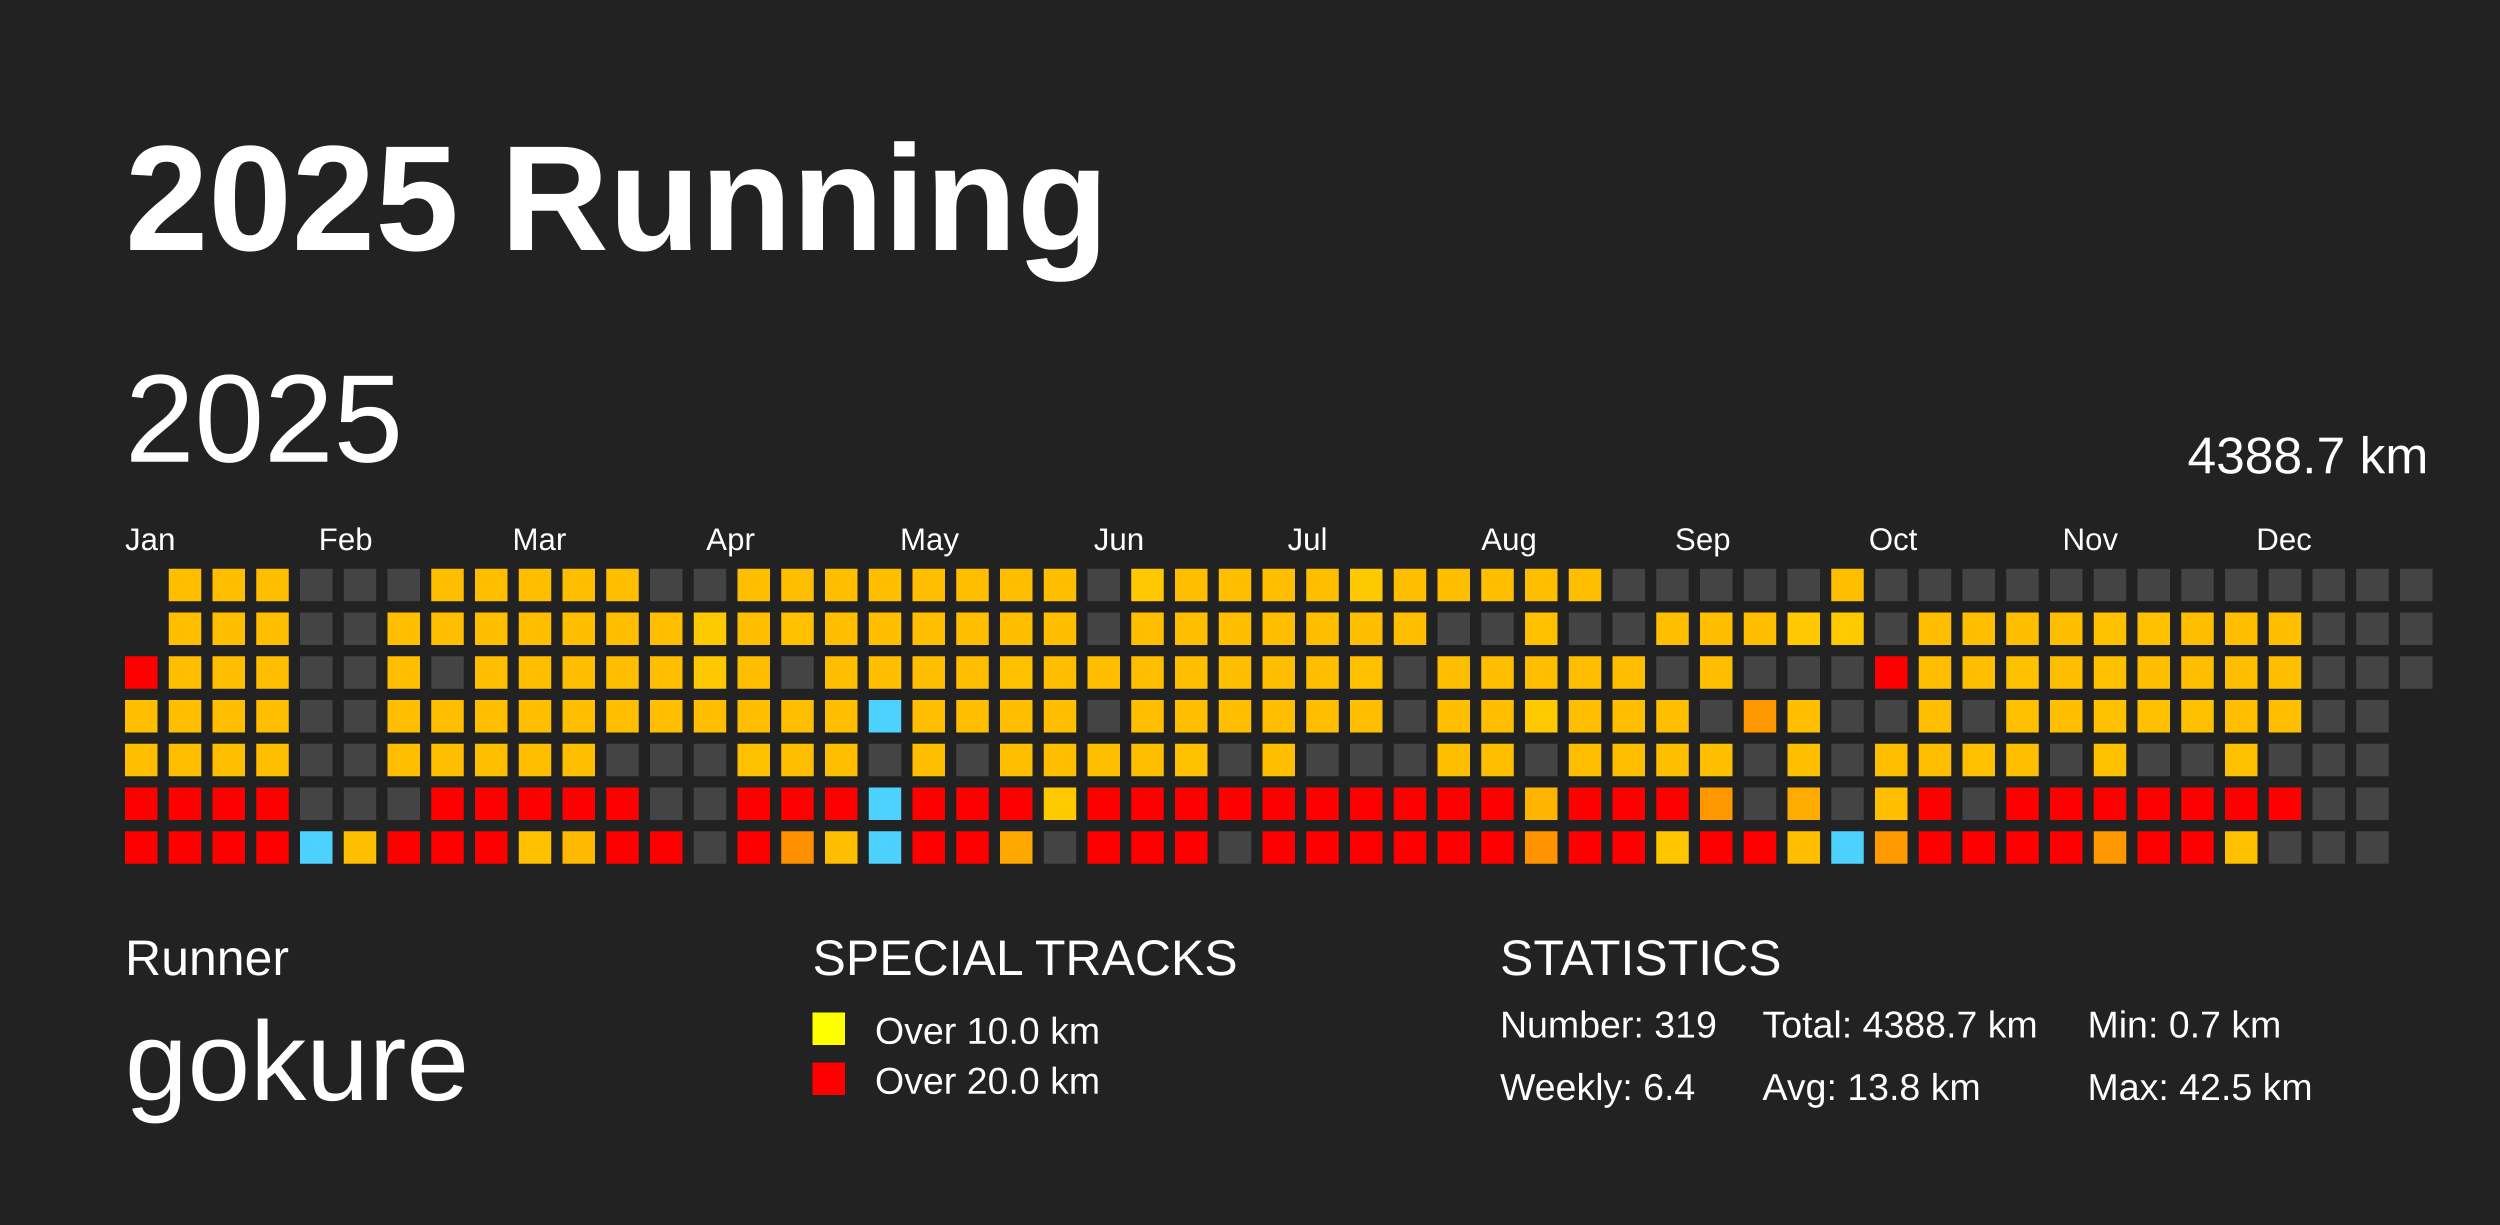
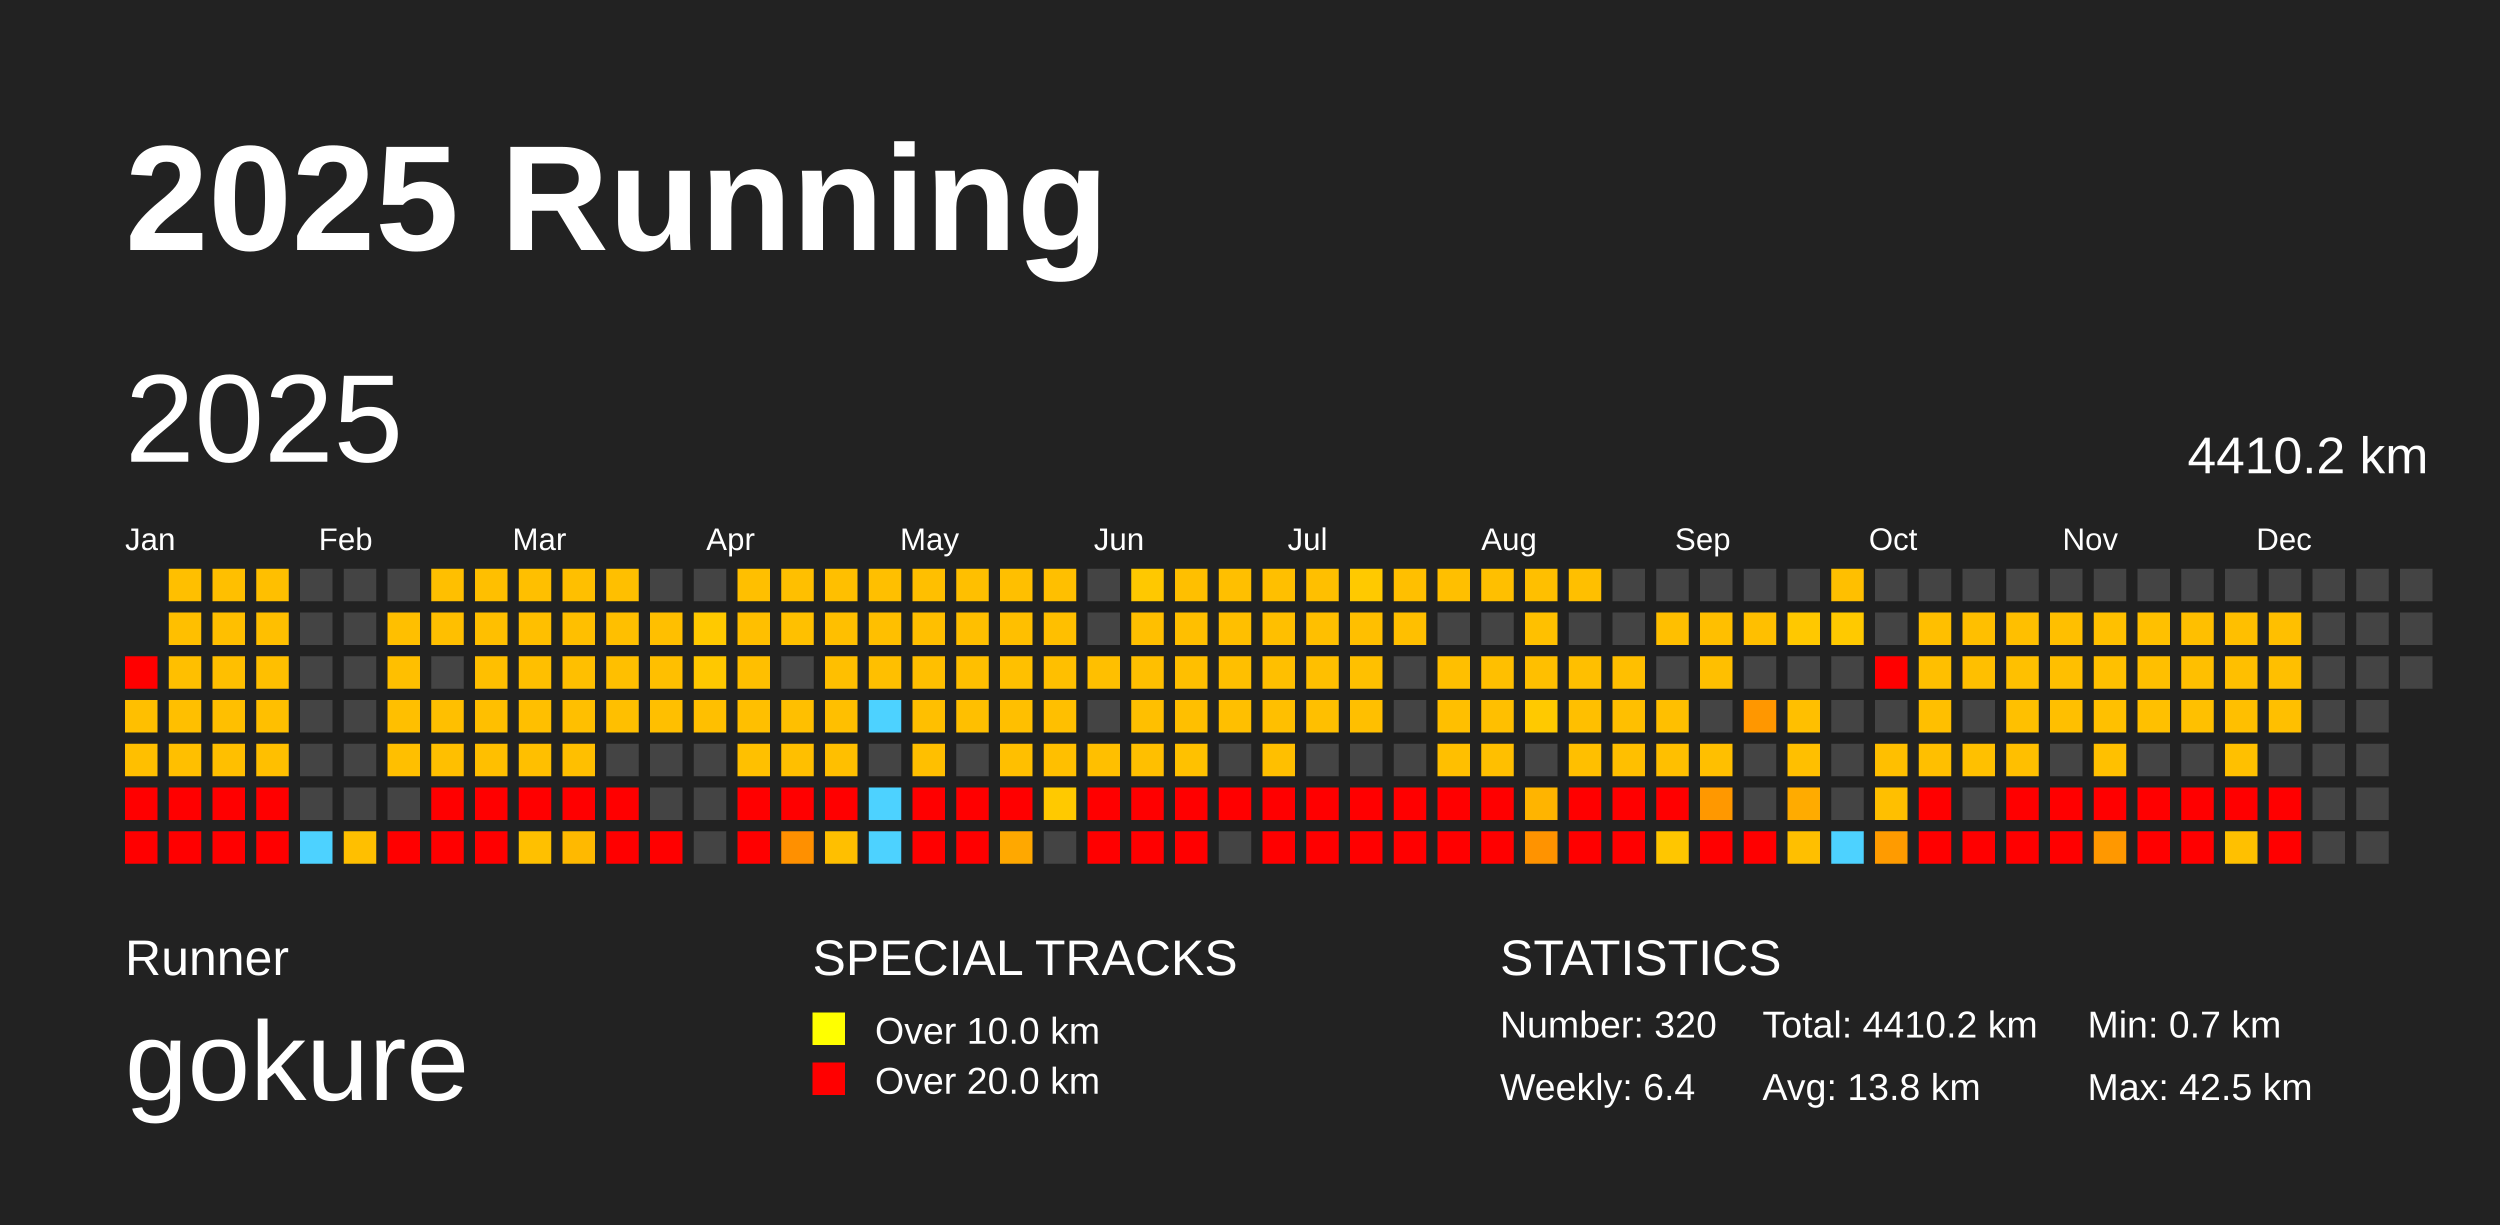
<svg xmlns="http://www.w3.org/2000/svg" baseProfile="full" height="98mm" version="1.1" viewBox="0,0,200,98" width="200mm">
  <defs />
  <rect fill="#222222" height="98" width="200" x="0" y="0" />
  <text fill="#FFFFFF" style="font-size:12px; font-family:Arial; font-weight:bold;" x="10" y="20">2025 Running</text>
  <text fill="#FFFFFF" style="font-size:4px; font-family:Arial" x="10" y="78">Runner</text>
  <text fill="#FFFFFF" style="font-size:9px; font-family:Arial" x="10" y="88">gokure</text>
  <text fill="#FFFFFF" style="font-size:4px; font-family:Arial" x="65" y="78">SPECIAL TRACKS</text>
  <rect fill="yellow" height="2.6" width="2.6" x="65" y="81" />
  <text fill="#FFFFFF" style="font-size:3px; font-family:Arial" x="70" y="83.5">Over 10.0 km</text>
  <rect fill="red" height="2.6" width="2.6" x="65" y="85" />
  <text fill="#FFFFFF" style="font-size:3px; font-family:Arial" x="70" y="87.5">Over 20.0 km</text>
  <text fill="#FFFFFF" style="font-size:4px; font-family:Arial" x="120" y="78">STATISTICS</text>
-   <text fill="#FFFFFF" style="font-size:3px; font-family:Arial" x="120" y="83">Number: 319</text>
+   <text fill="#FFFFFF" style="font-size:3px; font-family:Arial" x="120" y="83">Number: 320</text>
  <text fill="#FFFFFF" style="font-size:3px; font-family:Arial" x="120" y="88">Weekly: 6.4</text>
-   <text fill="#FFFFFF" style="font-size:3px; font-family:Arial" x="141" y="83">Total: 4388.7 km</text>
+   <text fill="#FFFFFF" style="font-size:3px; font-family:Arial" x="141" y="83">Total: 4410.2 km</text>
  <text fill="#FFFFFF" style="font-size:3px; font-family:Arial" x="141" y="88">Avg: 13.8 km</text>
  <text fill="#FFFFFF" style="font-size:3px; font-family:Arial" x="167" y="83">Min: 0.7 km</text>
  <text fill="#FFFFFF" style="font-size:3px; font-family:Arial" x="167" y="88">Max: 42.5 km</text>
  <text dominant-baseline="hanging" fill="#FFFFFF" style="font-size:10.0px; font-family:Arial;" x="10" y="30">2025</text>
-   <text dominant-baseline="hanging" fill="#FFFFFF" style="font-size:4.125px; font-family:Arial;" x="175" y="35">4388.7 km</text>
+   <text dominant-baseline="hanging" fill="#FFFFFF" style="font-size:4.125px; font-family:Arial;" x="175" y="35">4410.2 km</text>
  <text fill="#FFFFFF" style="font-size:2.5px; font-family:Arial" x="10.0" y="44">Jan</text>
  <text fill="#FFFFFF" style="font-size:2.5px; font-family:Arial" x="25.5" y="44">Feb</text>
  <text fill="#FFFFFF" style="font-size:2.5px; font-family:Arial" x="41.0" y="44">Mar</text>
  <text fill="#FFFFFF" style="font-size:2.5px; font-family:Arial" x="56.5" y="44">Apr</text>
  <text fill="#FFFFFF" style="font-size:2.5px; font-family:Arial" x="72.0" y="44">May</text>
  <text fill="#FFFFFF" style="font-size:2.5px; font-family:Arial" x="87.5" y="44">Jun</text>
  <text fill="#FFFFFF" style="font-size:2.5px; font-family:Arial" x="103.0" y="44">Jul</text>
  <text fill="#FFFFFF" style="font-size:2.5px; font-family:Arial" x="118.5" y="44">Aug</text>
  <text fill="#FFFFFF" style="font-size:2.5px; font-family:Arial" x="134.0" y="44">Sep</text>
  <text fill="#FFFFFF" style="font-size:2.5px; font-family:Arial" x="149.5" y="44">Oct</text>
  <text fill="#FFFFFF" style="font-size:2.5px; font-family:Arial" x="165.0" y="44">Nov</text>
  <text fill="#FFFFFF" style="font-size:2.5px; font-family:Arial" x="180.5" y="44">Dec</text>
  <rect fill="red" height="2.6" width="2.6" x="10.0" y="52.5" />
  <rect fill="#ffbf00" height="2.6" width="2.6" x="10.0" y="56.0" />
  <rect fill="#ffbf00" height="2.6" width="2.6" x="10.0" y="59.5" />
  <rect fill="red" height="2.6" width="2.6" x="10.0" y="63.0" />
  <rect fill="red" height="2.6" width="2.6" x="10.0" y="66.5" />
  <rect fill="#ffbf00" height="2.6" width="2.6" x="13.5" y="45.5" />
  <rect fill="#ffbf00" height="2.6" width="2.6" x="13.5" y="49.0" />
  <rect fill="#ffbf00" height="2.6" width="2.6" x="13.5" y="52.5" />
  <rect fill="#ffbf00" height="2.6" width="2.6" x="13.5" y="56.0" />
  <rect fill="#ffbf00" height="2.6" width="2.6" x="13.5" y="59.5" />
  <rect fill="red" height="2.6" width="2.6" x="13.5" y="63.0" />
  <rect fill="red" height="2.6" width="2.6" x="13.5" y="66.5" />
  <rect fill="#ffbf00" height="2.6" width="2.6" x="17.0" y="45.5" />
  <rect fill="#ffbf00" height="2.6" width="2.6" x="17.0" y="49.0" />
  <rect fill="#ffbf00" height="2.6" width="2.6" x="17.0" y="52.5" />
  <rect fill="#ffbf00" height="2.6" width="2.6" x="17.0" y="56.0" />
  <rect fill="#ffbf00" height="2.6" width="2.6" x="17.0" y="59.5" />
  <rect fill="red" height="2.6" width="2.6" x="17.0" y="63.0" />
  <rect fill="red" height="2.6" width="2.6" x="17.0" y="66.5" />
  <rect fill="#ffbf00" height="2.6" width="2.6" x="20.5" y="45.5" />
  <rect fill="#ffbf00" height="2.6" width="2.6" x="20.5" y="49.0" />
  <rect fill="#ffbf00" height="2.6" width="2.6" x="20.5" y="52.5" />
  <rect fill="#ffbf00" height="2.6" width="2.6" x="20.5" y="56.0" />
  <rect fill="#ffbf00" height="2.6" width="2.6" x="20.5" y="59.5" />
  <rect fill="red" height="2.6" width="2.6" x="20.5" y="63.0" />
  <rect fill="red" height="2.6" width="2.6" x="20.5" y="66.5" />
  <rect fill="#444444" height="2.6" width="2.6" x="24.0" y="45.5" />
  <rect fill="#444444" height="2.6" width="2.6" x="24.0" y="49.0" />
  <rect fill="#444444" height="2.6" width="2.6" x="24.0" y="52.5" />
  <rect fill="#444444" height="2.6" width="2.6" x="24.0" y="56.0" />
  <rect fill="#444444" height="2.6" width="2.6" x="24.0" y="59.5" />
  <rect fill="#444444" height="2.6" width="2.6" x="24.0" y="63.0" />
  <rect fill="#4dd2ff" height="2.6" width="2.6" x="24.0" y="66.5" />
  <rect fill="#444444" height="2.6" width="2.6" x="27.5" y="45.5" />
  <rect fill="#444444" height="2.6" width="2.6" x="27.5" y="49.0" />
  <rect fill="#444444" height="2.6" width="2.6" x="27.5" y="52.5" />
  <rect fill="#444444" height="2.6" width="2.6" x="27.5" y="56.0" />
  <rect fill="#444444" height="2.6" width="2.6" x="27.5" y="59.5" />
  <rect fill="#444444" height="2.6" width="2.6" x="27.5" y="63.0" />
  <rect fill="#ffbf00" height="2.6" width="2.6" x="27.5" y="66.5" />
  <rect fill="#444444" height="2.6" width="2.6" x="31.0" y="45.5" />
  <rect fill="#ffbf00" height="2.6" width="2.6" x="31.0" y="49.0" />
  <rect fill="#ffbf00" height="2.6" width="2.6" x="31.0" y="52.5" />
  <rect fill="#ffbf00" height="2.6" width="2.6" x="31.0" y="56.0" />
  <rect fill="#ffbf00" height="2.6" width="2.6" x="31.0" y="59.5" />
  <rect fill="#444444" height="2.6" width="2.6" x="31.0" y="63.0" />
  <rect fill="red" height="2.6" width="2.6" x="31.0" y="66.5" />
  <rect fill="#ffbf00" height="2.6" width="2.6" x="34.5" y="45.5" />
  <rect fill="#ffbf00" height="2.6" width="2.6" x="34.5" y="49.0" />
  <rect fill="#444444" height="2.6" width="2.6" x="34.5" y="52.5" />
  <rect fill="#ffbf00" height="2.6" width="2.6" x="34.5" y="56.0" />
  <rect fill="#ffbf00" height="2.6" width="2.6" x="34.5" y="59.5" />
  <rect fill="red" height="2.6" width="2.6" x="34.5" y="63.0" />
  <rect fill="red" height="2.6" width="2.6" x="34.5" y="66.5" />
  <rect fill="#ffbf00" height="2.6" width="2.6" x="38.0" y="45.5" />
  <rect fill="#ffbf00" height="2.6" width="2.6" x="38.0" y="49.0" />
  <rect fill="#ffbf00" height="2.6" width="2.6" x="38.0" y="52.5" />
  <rect fill="#ffbf00" height="2.6" width="2.6" x="38.0" y="56.0" />
  <rect fill="#ffbf00" height="2.6" width="2.6" x="38.0" y="59.5" />
  <rect fill="red" height="2.6" width="2.6" x="38.0" y="63.0" />
  <rect fill="red" height="2.6" width="2.6" x="38.0" y="66.5" />
  <rect fill="#ffbf00" height="2.6" width="2.6" x="41.5" y="45.5" />
  <rect fill="#ffbf00" height="2.6" width="2.6" x="41.5" y="49.0" />
  <rect fill="#ffbf00" height="2.6" width="2.6" x="41.5" y="52.5" />
  <rect fill="#ffbf00" height="2.6" width="2.6" x="41.5" y="56.0" />
  <rect fill="#ffbf00" height="2.6" width="2.6" x="41.5" y="59.5" />
  <rect fill="red" height="2.6" width="2.6" x="41.5" y="63.0" />
  <rect fill="#ffc000" height="2.6" width="2.6" x="41.5" y="66.5" />
  <rect fill="#ffbf00" height="2.6" width="2.6" x="45.0" y="45.5" />
  <rect fill="#ffbf00" height="2.6" width="2.6" x="45.0" y="49.0" />
  <rect fill="#ffbf00" height="2.6" width="2.6" x="45.0" y="52.5" />
  <rect fill="#ffbf00" height="2.6" width="2.6" x="45.0" y="56.0" />
  <rect fill="#ffbf00" height="2.6" width="2.6" x="45.0" y="59.5" />
  <rect fill="red" height="2.6" width="2.6" x="45.0" y="63.0" />
  <rect fill="#ffb900" height="2.6" width="2.6" x="45.0" y="66.5" />
  <rect fill="#ffbf00" height="2.6" width="2.6" x="48.5" y="45.5" />
  <rect fill="#ffbf00" height="2.6" width="2.6" x="48.5" y="49.0" />
  <rect fill="#ffbf00" height="2.6" width="2.6" x="48.5" y="52.5" />
  <rect fill="#ffbf00" height="2.6" width="2.6" x="48.5" y="56.0" />
  <rect fill="#444444" height="2.6" width="2.6" x="48.5" y="59.5" />
  <rect fill="red" height="2.6" width="2.6" x="48.5" y="63.0" />
  <rect fill="red" height="2.6" width="2.6" x="48.5" y="66.5" />
  <rect fill="#444444" height="2.6" width="2.6" x="52.0" y="45.5" />
  <rect fill="#ffbf00" height="2.6" width="2.6" x="52.0" y="49.0" />
  <rect fill="#ffbf00" height="2.6" width="2.6" x="52.0" y="52.5" />
  <rect fill="#ffbf00" height="2.6" width="2.6" x="52.0" y="56.0" />
  <rect fill="#444444" height="2.6" width="2.6" x="52.0" y="59.5" />
  <rect fill="#444444" height="2.6" width="2.6" x="52.0" y="63.0" />
  <rect fill="red" height="2.6" width="2.6" x="52.0" y="66.5" />
  <rect fill="#444444" height="2.6" width="2.6" x="55.5" y="45.5" />
  <rect fill="#ffc900" height="2.6" width="2.6" x="55.5" y="49.0" />
  <rect fill="#ffc800" height="2.6" width="2.6" x="55.5" y="52.5" />
  <rect fill="#ffbf00" height="2.6" width="2.6" x="55.5" y="56.0" />
  <rect fill="#444444" height="2.6" width="2.6" x="55.5" y="59.5" />
  <rect fill="#444444" height="2.6" width="2.6" x="55.5" y="63.0" />
  <rect fill="#444444" height="2.6" width="2.6" x="55.5" y="66.5" />
  <rect fill="#ffbf00" height="2.6" width="2.6" x="59.0" y="45.5" />
  <rect fill="#ffbf00" height="2.6" width="2.6" x="59.0" y="49.0" />
  <rect fill="#ffbf00" height="2.6" width="2.6" x="59.0" y="52.5" />
  <rect fill="#ffbf00" height="2.6" width="2.6" x="59.0" y="56.0" />
  <rect fill="#ffc000" height="2.6" width="2.6" x="59.0" y="59.5" />
  <rect fill="red" height="2.6" width="2.6" x="59.0" y="63.0" />
  <rect fill="red" height="2.6" width="2.6" x="59.0" y="66.5" />
  <rect fill="#ffbf00" height="2.6" width="2.6" x="62.5" y="45.5" />
  <rect fill="#ffc000" height="2.6" width="2.6" x="62.5" y="49.0" />
  <rect fill="#444444" height="2.6" width="2.6" x="62.5" y="52.5" />
  <rect fill="#ffbf00" height="2.6" width="2.6" x="62.5" y="56.0" />
  <rect fill="#ffbf00" height="2.6" width="2.6" x="62.5" y="59.5" />
  <rect fill="red" height="2.6" width="2.6" x="62.5" y="63.0" />
  <rect fill="#ff9000" height="2.6" width="2.6" x="62.5" y="66.5" />
  <rect fill="#ffbf00" height="2.6" width="2.6" x="66.0" y="45.5" />
  <rect fill="#ffbf00" height="2.6" width="2.6" x="66.0" y="49.0" />
  <rect fill="#ffbf00" height="2.6" width="2.6" x="66.0" y="52.5" />
  <rect fill="#ffbf00" height="2.6" width="2.6" x="66.0" y="56.0" />
  <rect fill="#ffbf00" height="2.6" width="2.6" x="66.0" y="59.5" />
  <rect fill="red" height="2.6" width="2.6" x="66.0" y="63.0" />
  <rect fill="#ffbf00" height="2.6" width="2.6" x="66.0" y="66.5" />
  <rect fill="#ffbf00" height="2.6" width="2.6" x="69.5" y="45.5" />
  <rect fill="#ffbf00" height="2.6" width="2.6" x="69.5" y="49.0" />
  <rect fill="#ffbf00" height="2.6" width="2.6" x="69.5" y="52.5" />
  <rect fill="#4dd2ff" height="2.6" width="2.6" x="69.5" y="56.0" />
  <rect fill="#444444" height="2.6" width="2.6" x="69.5" y="59.5" />
  <rect fill="#4dd2ff" height="2.6" width="2.6" x="69.5" y="63.0" />
  <rect fill="#4dd2ff" height="2.6" width="2.6" x="69.5" y="66.5" />
  <rect fill="#ffbf00" height="2.6" width="2.6" x="73.0" y="45.5" />
  <rect fill="#ffbf00" height="2.6" width="2.6" x="73.0" y="49.0" />
  <rect fill="#ffbf00" height="2.6" width="2.6" x="73.0" y="52.5" />
  <rect fill="#ffbf00" height="2.6" width="2.6" x="73.0" y="56.0" />
  <rect fill="#ffbf00" height="2.6" width="2.6" x="73.0" y="59.5" />
  <rect fill="red" height="2.6" width="2.6" x="73.0" y="63.0" />
  <rect fill="red" height="2.6" width="2.6" x="73.0" y="66.5" />
  <rect fill="#ffbf00" height="2.6" width="2.6" x="76.5" y="45.5" />
  <rect fill="#ffbf00" height="2.6" width="2.6" x="76.5" y="49.0" />
  <rect fill="#ffbf00" height="2.6" width="2.6" x="76.5" y="52.5" />
  <rect fill="#ffbf00" height="2.6" width="2.6" x="76.5" y="56.0" />
  <rect fill="#444444" height="2.6" width="2.6" x="76.5" y="59.5" />
  <rect fill="red" height="2.6" width="2.6" x="76.5" y="63.0" />
  <rect fill="red" height="2.6" width="2.6" x="76.5" y="66.5" />
  <rect fill="#ffbf00" height="2.6" width="2.6" x="80.0" y="45.5" />
  <rect fill="#ffbf00" height="2.6" width="2.6" x="80.0" y="49.0" />
  <rect fill="#ffc000" height="2.6" width="2.6" x="80.0" y="52.5" />
  <rect fill="#ffbf00" height="2.6" width="2.6" x="80.0" y="56.0" />
  <rect fill="#ffbf00" height="2.6" width="2.6" x="80.0" y="59.5" />
  <rect fill="red" height="2.6" width="2.6" x="80.0" y="63.0" />
  <rect fill="#ffa800" height="2.6" width="2.6" x="80.0" y="66.5" />
  <rect fill="#ffbf00" height="2.6" width="2.6" x="83.5" y="45.5" />
  <rect fill="#ffbf00" height="2.6" width="2.6" x="83.5" y="49.0" />
  <rect fill="#ffbf00" height="2.6" width="2.6" x="83.5" y="52.5" />
  <rect fill="#ffbf00" height="2.6" width="2.6" x="83.5" y="56.0" />
  <rect fill="#ffbf00" height="2.6" width="2.6" x="83.5" y="59.5" />
  <rect fill="#ffc900" height="2.6" width="2.6" x="83.5" y="63.0" />
  <rect fill="#444444" height="2.6" width="2.6" x="83.5" y="66.5" />
  <rect fill="#444444" height="2.6" width="2.6" x="87.0" y="45.5" />
  <rect fill="#444444" height="2.6" width="2.6" x="87.0" y="49.0" />
  <rect fill="#ffbf00" height="2.6" width="2.6" x="87.0" y="52.5" />
  <rect fill="#444444" height="2.6" width="2.6" x="87.0" y="56.0" />
  <rect fill="#ffbf00" height="2.6" width="2.6" x="87.0" y="59.5" />
  <rect fill="red" height="2.6" width="2.6" x="87.0" y="63.0" />
  <rect fill="red" height="2.6" width="2.6" x="87.0" y="66.5" />
  <rect fill="#ffc800" height="2.6" width="2.6" x="90.5" y="45.5" />
  <rect fill="#ffbf00" height="2.6" width="2.6" x="90.5" y="49.0" />
  <rect fill="#ffbf00" height="2.6" width="2.6" x="90.5" y="52.5" />
  <rect fill="#ffbf00" height="2.6" width="2.6" x="90.5" y="56.0" />
  <rect fill="#ffbf00" height="2.6" width="2.6" x="90.5" y="59.5" />
  <rect fill="red" height="2.6" width="2.6" x="90.5" y="63.0" />
  <rect fill="red" height="2.6" width="2.6" x="90.5" y="66.5" />
  <rect fill="#ffbf00" height="2.6" width="2.6" x="94.0" y="45.5" />
  <rect fill="#ffbf00" height="2.6" width="2.6" x="94.0" y="49.0" />
  <rect fill="#ffbf00" height="2.6" width="2.6" x="94.0" y="52.5" />
  <rect fill="#ffbf00" height="2.6" width="2.6" x="94.0" y="56.0" />
  <rect fill="#ffc100" height="2.6" width="2.6" x="94.0" y="59.5" />
  <rect fill="red" height="2.6" width="2.6" x="94.0" y="63.0" />
  <rect fill="red" height="2.6" width="2.6" x="94.0" y="66.5" />
  <rect fill="#ffbf00" height="2.6" width="2.6" x="97.5" y="45.5" />
  <rect fill="#ffbf00" height="2.6" width="2.6" x="97.5" y="49.0" />
  <rect fill="#ffbf00" height="2.6" width="2.6" x="97.5" y="52.5" />
  <rect fill="#ffbf00" height="2.6" width="2.6" x="97.5" y="56.0" />
  <rect fill="#444444" height="2.6" width="2.6" x="97.5" y="59.5" />
  <rect fill="red" height="2.6" width="2.6" x="97.5" y="63.0" />
  <rect fill="#444444" height="2.6" width="2.6" x="97.5" y="66.5" />
  <rect fill="#ffbf00" height="2.6" width="2.6" x="101.0" y="45.5" />
  <rect fill="#ffbf00" height="2.6" width="2.6" x="101.0" y="49.0" />
  <rect fill="#ffbf00" height="2.6" width="2.6" x="101.0" y="52.5" />
  <rect fill="#ffbf00" height="2.6" width="2.6" x="101.0" y="56.0" />
  <rect fill="#ffbf00" height="2.6" width="2.6" x="101.0" y="59.5" />
  <rect fill="red" height="2.6" width="2.6" x="101.0" y="63.0" />
  <rect fill="red" height="2.6" width="2.6" x="101.0" y="66.5" />
  <rect fill="#ffbf00" height="2.6" width="2.6" x="104.5" y="45.5" />
  <rect fill="#ffbf00" height="2.6" width="2.6" x="104.5" y="49.0" />
  <rect fill="#ffbf00" height="2.6" width="2.6" x="104.5" y="52.5" />
  <rect fill="#ffbf00" height="2.6" width="2.6" x="104.5" y="56.0" />
  <rect fill="#444444" height="2.6" width="2.6" x="104.5" y="59.5" />
  <rect fill="red" height="2.6" width="2.6" x="104.5" y="63.0" />
  <rect fill="red" height="2.6" width="2.6" x="104.5" y="66.5" />
  <rect fill="#ffc900" height="2.6" width="2.6" x="108.0" y="45.5" />
  <rect fill="#ffbf00" height="2.6" width="2.6" x="108.0" y="49.0" />
  <rect fill="#ffc000" height="2.6" width="2.6" x="108.0" y="52.5" />
  <rect fill="#ffbf00" height="2.6" width="2.6" x="108.0" y="56.0" />
  <rect fill="#444444" height="2.6" width="2.6" x="108.0" y="59.5" />
  <rect fill="red" height="2.6" width="2.6" x="108.0" y="63.0" />
  <rect fill="red" height="2.6" width="2.6" x="108.0" y="66.5" />
  <rect fill="#ffbf00" height="2.6" width="2.6" x="111.5" y="45.5" />
  <rect fill="#ffbf00" height="2.6" width="2.6" x="111.5" y="49.0" />
  <rect fill="#444444" height="2.6" width="2.6" x="111.5" y="52.5" />
  <rect fill="#444444" height="2.6" width="2.6" x="111.5" y="56.0" />
  <rect fill="#444444" height="2.6" width="2.6" x="111.5" y="59.5" />
  <rect fill="red" height="2.6" width="2.6" x="111.5" y="63.0" />
  <rect fill="red" height="2.6" width="2.6" x="111.5" y="66.5" />
  <rect fill="#ffbf00" height="2.6" width="2.6" x="115.0" y="45.5" />
  <rect fill="#444444" height="2.6" width="2.6" x="115.0" y="49.0" />
  <rect fill="#ffbf00" height="2.6" width="2.6" x="115.0" y="52.5" />
  <rect fill="#ffbf00" height="2.6" width="2.6" x="115.0" y="56.0" />
  <rect fill="#ffbf00" height="2.6" width="2.6" x="115.0" y="59.5" />
  <rect fill="red" height="2.6" width="2.6" x="115.0" y="63.0" />
  <rect fill="red" height="2.6" width="2.6" x="115.0" y="66.5" />
  <rect fill="#ffbf00" height="2.6" width="2.6" x="118.5" y="45.5" />
  <rect fill="#444444" height="2.6" width="2.6" x="118.5" y="49.0" />
  <rect fill="#ffbf00" height="2.6" width="2.6" x="118.5" y="52.5" />
  <rect fill="#ffbf00" height="2.6" width="2.6" x="118.5" y="56.0" />
  <rect fill="#ffbf00" height="2.6" width="2.6" x="118.5" y="59.5" />
  <rect fill="red" height="2.6" width="2.6" x="118.5" y="63.0" />
  <rect fill="red" height="2.6" width="2.6" x="118.5" y="66.5" />
  <rect fill="#ffbf00" height="2.6" width="2.6" x="122.0" y="45.5" />
  <rect fill="#ffc000" height="2.6" width="2.6" x="122.0" y="49.0" />
  <rect fill="#ffbf00" height="2.6" width="2.6" x="122.0" y="52.5" />
  <rect fill="#ffc900" height="2.6" width="2.6" x="122.0" y="56.0" />
  <rect fill="#444444" height="2.6" width="2.6" x="122.0" y="59.5" />
  <rect fill="#ffb400" height="2.6" width="2.6" x="122.0" y="63.0" />
  <rect fill="#ff9300" height="2.6" width="2.6" x="122.0" y="66.5" />
  <rect fill="#ffbf00" height="2.6" width="2.6" x="125.5" y="45.5" />
  <rect fill="#444444" height="2.6" width="2.6" x="125.5" y="49.0" />
  <rect fill="#ffbf00" height="2.6" width="2.6" x="125.5" y="52.5" />
  <rect fill="#ffbf00" height="2.6" width="2.6" x="125.5" y="56.0" />
  <rect fill="#ffbf00" height="2.6" width="2.6" x="125.5" y="59.5" />
  <rect fill="red" height="2.6" width="2.6" x="125.5" y="63.0" />
  <rect fill="red" height="2.6" width="2.6" x="125.5" y="66.5" />
  <rect fill="#444444" height="2.6" width="2.6" x="129.0" y="45.5" />
  <rect fill="#444444" height="2.6" width="2.6" x="129.0" y="49.0" />
  <rect fill="#ffbf00" height="2.6" width="2.6" x="129.0" y="52.5" />
  <rect fill="#ffbf00" height="2.6" width="2.6" x="129.0" y="56.0" />
  <rect fill="#ffbf00" height="2.6" width="2.6" x="129.0" y="59.5" />
  <rect fill="red" height="2.6" width="2.6" x="129.0" y="63.0" />
  <rect fill="red" height="2.6" width="2.6" x="129.0" y="66.5" />
  <rect fill="#444444" height="2.6" width="2.6" x="132.5" y="45.5" />
  <rect fill="#ffbf00" height="2.6" width="2.6" x="132.5" y="49.0" />
  <rect fill="#444444" height="2.6" width="2.6" x="132.5" y="52.5" />
  <rect fill="#ffbf00" height="2.6" width="2.6" x="132.5" y="56.0" />
  <rect fill="#ffbf00" height="2.6" width="2.6" x="132.5" y="59.5" />
  <rect fill="red" height="2.6" width="2.6" x="132.5" y="63.0" />
  <rect fill="#ffc600" height="2.6" width="2.6" x="132.5" y="66.5" />
  <rect fill="#444444" height="2.6" width="2.6" x="136.0" y="45.5" />
  <rect fill="#ffbf00" height="2.6" width="2.6" x="136.0" y="49.0" />
  <rect fill="#ffbf00" height="2.6" width="2.6" x="136.0" y="52.5" />
  <rect fill="#444444" height="2.6" width="2.6" x="136.0" y="56.0" />
  <rect fill="#ffbf00" height="2.6" width="2.6" x="136.0" y="59.5" />
  <rect fill="#ff9800" height="2.6" width="2.6" x="136.0" y="63.0" />
  <rect fill="red" height="2.6" width="2.6" x="136.0" y="66.5" />
  <rect fill="#444444" height="2.6" width="2.6" x="139.5" y="45.5" />
  <rect fill="#ffbf00" height="2.6" width="2.6" x="139.5" y="49.0" />
  <rect fill="#444444" height="2.6" width="2.6" x="139.5" y="52.5" />
  <rect fill="#ff9700" height="2.6" width="2.6" x="139.5" y="56.0" />
  <rect fill="#444444" height="2.6" width="2.6" x="139.5" y="59.5" />
  <rect fill="#444444" height="2.6" width="2.6" x="139.5" y="63.0" />
  <rect fill="red" height="2.6" width="2.6" x="139.5" y="66.5" />
  <rect fill="#444444" height="2.6" width="2.6" x="143.0" y="45.5" />
  <rect fill="#ffc800" height="2.6" width="2.6" x="143.0" y="49.0" />
  <rect fill="#444444" height="2.6" width="2.6" x="143.0" y="52.5" />
  <rect fill="#ffbf00" height="2.6" width="2.6" x="143.0" y="56.0" />
  <rect fill="#ffbf00" height="2.6" width="2.6" x="143.0" y="59.5" />
  <rect fill="#ffab00" height="2.6" width="2.6" x="143.0" y="63.0" />
  <rect fill="#ffbf00" height="2.6" width="2.6" x="143.0" y="66.5" />
  <rect fill="#ffbf00" height="2.6" width="2.6" x="146.5" y="45.5" />
  <rect fill="#ffc900" height="2.6" width="2.6" x="146.5" y="49.0" />
  <rect fill="#444444" height="2.6" width="2.6" x="146.5" y="52.5" />
  <rect fill="#444444" height="2.6" width="2.6" x="146.5" y="56.0" />
  <rect fill="#444444" height="2.6" width="2.6" x="146.5" y="59.5" />
  <rect fill="#444444" height="2.6" width="2.6" x="146.5" y="63.0" />
  <rect fill="#4dd2ff" height="2.6" width="2.6" x="146.5" y="66.5" />
  <rect fill="#444444" height="2.6" width="2.6" x="150.0" y="45.5" />
  <rect fill="#444444" height="2.6" width="2.6" x="150.0" y="49.0" />
  <rect fill="red" height="2.6" width="2.6" x="150.0" y="52.5" />
  <rect fill="#444444" height="2.6" width="2.6" x="150.0" y="56.0" />
  <rect fill="#ffbf00" height="2.6" width="2.6" x="150.0" y="59.5" />
  <rect fill="#ffbf00" height="2.6" width="2.6" x="150.0" y="63.0" />
  <rect fill="#ff9b00" height="2.6" width="2.6" x="150.0" y="66.5" />
  <rect fill="#444444" height="2.6" width="2.6" x="153.5" y="45.5" />
  <rect fill="#ffbf00" height="2.6" width="2.6" x="153.5" y="49.0" />
  <rect fill="#ffbf00" height="2.6" width="2.6" x="153.5" y="52.5" />
  <rect fill="#ffbf00" height="2.6" width="2.6" x="153.5" y="56.0" />
  <rect fill="#ffbf00" height="2.6" width="2.6" x="153.5" y="59.5" />
  <rect fill="red" height="2.6" width="2.6" x="153.5" y="63.0" />
  <rect fill="red" height="2.6" width="2.6" x="153.5" y="66.5" />
  <rect fill="#444444" height="2.6" width="2.6" x="157.0" y="45.5" />
  <rect fill="#ffbf00" height="2.6" width="2.6" x="157.0" y="49.0" />
  <rect fill="#ffbf00" height="2.6" width="2.6" x="157.0" y="52.5" />
  <rect fill="#444444" height="2.6" width="2.6" x="157.0" y="56.0" />
  <rect fill="#ffc000" height="2.6" width="2.6" x="157.0" y="59.5" />
  <rect fill="#444444" height="2.6" width="2.6" x="157.0" y="63.0" />
  <rect fill="red" height="2.6" width="2.6" x="157.0" y="66.5" />
  <rect fill="#444444" height="2.6" width="2.6" x="160.5" y="45.5" />
  <rect fill="#ffbf00" height="2.6" width="2.6" x="160.5" y="49.0" />
  <rect fill="#ffc000" height="2.6" width="2.6" x="160.5" y="52.5" />
  <rect fill="#ffc000" height="2.6" width="2.6" x="160.5" y="56.0" />
  <rect fill="#ffbf00" height="2.6" width="2.6" x="160.5" y="59.5" />
  <rect fill="red" height="2.6" width="2.6" x="160.5" y="63.0" />
  <rect fill="red" height="2.6" width="2.6" x="160.5" y="66.5" />
  <rect fill="#444444" height="2.6" width="2.6" x="164.0" y="45.5" />
  <rect fill="#ffbf00" height="2.6" width="2.6" x="164.0" y="49.0" />
  <rect fill="#ffbf00" height="2.6" width="2.6" x="164.0" y="52.5" />
  <rect fill="#ffbf00" height="2.6" width="2.6" x="164.0" y="56.0" />
  <rect fill="#444444" height="2.6" width="2.6" x="164.0" y="59.5" />
  <rect fill="red" height="2.6" width="2.6" x="164.0" y="63.0" />
  <rect fill="red" height="2.6" width="2.6" x="164.0" y="66.5" />
  <rect fill="#444444" height="2.6" width="2.6" x="167.5" y="45.5" />
  <rect fill="#ffc000" height="2.6" width="2.6" x="167.5" y="49.0" />
  <rect fill="#ffc000" height="2.6" width="2.6" x="167.5" y="52.5" />
  <rect fill="#ffc000" height="2.6" width="2.6" x="167.5" y="56.0" />
  <rect fill="#ffc000" height="2.6" width="2.6" x="167.5" y="59.5" />
  <rect fill="red" height="2.6" width="2.6" x="167.5" y="63.0" />
  <rect fill="#ff9800" height="2.6" width="2.6" x="167.5" y="66.5" />
  <rect fill="#444444" height="2.6" width="2.6" x="171.0" y="45.5" />
  <rect fill="#ffc000" height="2.6" width="2.6" x="171.0" y="49.0" />
  <rect fill="#ffbf00" height="2.6" width="2.6" x="171.0" y="52.5" />
  <rect fill="#ffc000" height="2.6" width="2.6" x="171.0" y="56.0" />
  <rect fill="#444444" height="2.6" width="2.6" x="171.0" y="59.5" />
  <rect fill="red" height="2.6" width="2.6" x="171.0" y="63.0" />
  <rect fill="red" height="2.6" width="2.6" x="171.0" y="66.5" />
  <rect fill="#444444" height="2.6" width="2.6" x="174.5" y="45.5" />
  <rect fill="#ffbf00" height="2.6" width="2.6" x="174.5" y="49.0" />
  <rect fill="#ffbf00" height="2.6" width="2.6" x="174.5" y="52.5" />
  <rect fill="#ffc000" height="2.6" width="2.6" x="174.5" y="56.0" />
  <rect fill="#444444" height="2.6" width="2.6" x="174.5" y="59.5" />
  <rect fill="red" height="2.6" width="2.6" x="174.5" y="63.0" />
  <rect fill="red" height="2.6" width="2.6" x="174.5" y="66.5" />
  <rect fill="#444444" height="2.6" width="2.6" x="178.0" y="45.5" />
  <rect fill="#ffbf00" height="2.6" width="2.6" x="178.0" y="49.0" />
  <rect fill="#ffbf00" height="2.6" width="2.6" x="178.0" y="52.5" />
  <rect fill="#ffbf00" height="2.6" width="2.6" x="178.0" y="56.0" />
  <rect fill="#ffc000" height="2.6" width="2.6" x="178.0" y="59.5" />
  <rect fill="red" height="2.6" width="2.6" x="178.0" y="63.0" />
  <rect fill="#ffc000" height="2.6" width="2.6" x="178.0" y="66.5" />
  <rect fill="#444444" height="2.6" width="2.6" x="181.5" y="45.5" />
  <rect fill="#ffbf00" height="2.6" width="2.6" x="181.5" y="49.0" />
  <rect fill="#ffbf00" height="2.6" width="2.6" x="181.5" y="52.5" />
  <rect fill="#ffbf00" height="2.6" width="2.6" x="181.5" y="56.0" />
  <rect fill="#444444" height="2.6" width="2.6" x="181.5" y="59.5" />
  <rect fill="red" height="2.6" width="2.6" x="181.5" y="63.0" />
-   <rect fill="#444444" height="2.6" width="2.6" x="181.5" y="66.5" />
+   <rect fill="red" height="2.6" width="2.6" x="181.5" y="66.5" />
  <rect fill="#444444" height="2.6" width="2.6" x="185.0" y="45.5" />
  <rect fill="#444444" height="2.6" width="2.6" x="185.0" y="49.0" />
  <rect fill="#444444" height="2.6" width="2.6" x="185.0" y="52.5" />
  <rect fill="#444444" height="2.6" width="2.6" x="185.0" y="56.0" />
  <rect fill="#444444" height="2.6" width="2.6" x="185.0" y="59.5" />
  <rect fill="#444444" height="2.6" width="2.6" x="185.0" y="63.0" />
  <rect fill="#444444" height="2.6" width="2.6" x="185.0" y="66.5" />
  <rect fill="#444444" height="2.6" width="2.6" x="188.5" y="45.5" />
  <rect fill="#444444" height="2.6" width="2.6" x="188.5" y="49.0" />
  <rect fill="#444444" height="2.6" width="2.6" x="188.5" y="52.5" />
  <rect fill="#444444" height="2.6" width="2.6" x="188.5" y="56.0" />
  <rect fill="#444444" height="2.6" width="2.6" x="188.5" y="59.5" />
  <rect fill="#444444" height="2.6" width="2.6" x="188.5" y="63.0" />
  <rect fill="#444444" height="2.6" width="2.6" x="188.5" y="66.5" />
  <rect fill="#444444" height="2.6" width="2.6" x="192.0" y="45.5" />
  <rect fill="#444444" height="2.6" width="2.6" x="192.0" y="49.0" />
  <rect fill="#444444" height="2.6" width="2.6" x="192.0" y="52.5" />
</svg>
